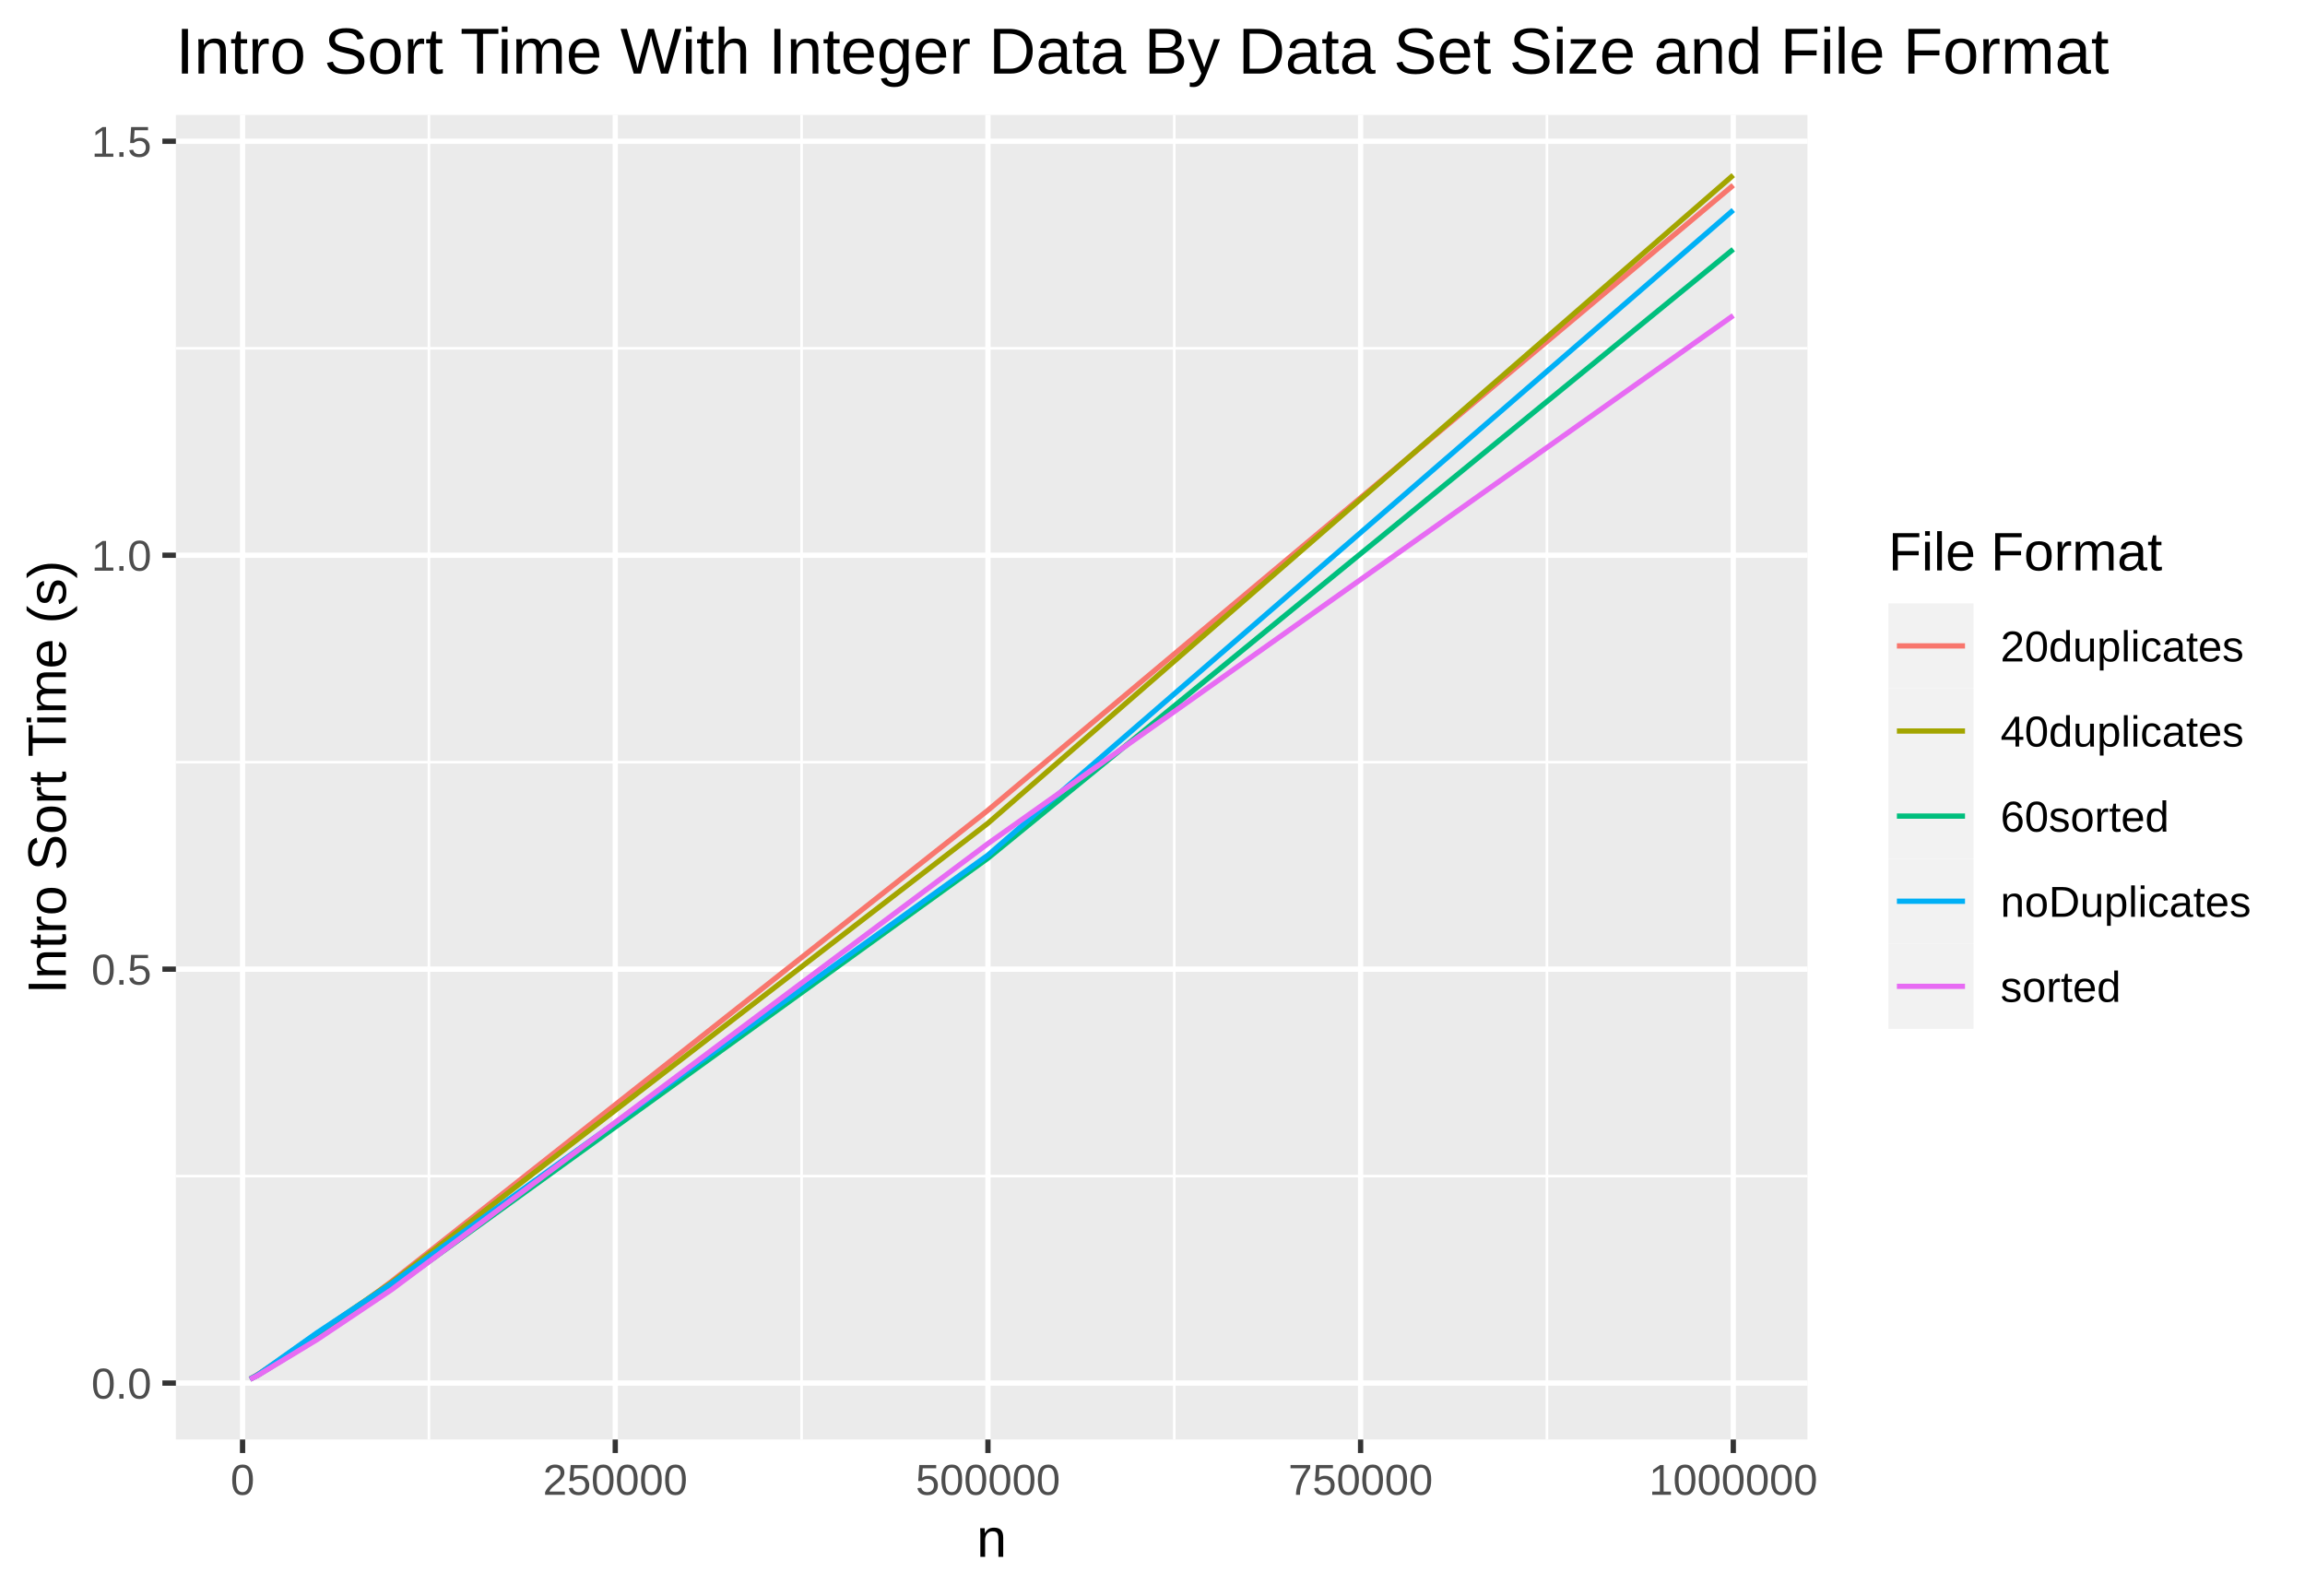
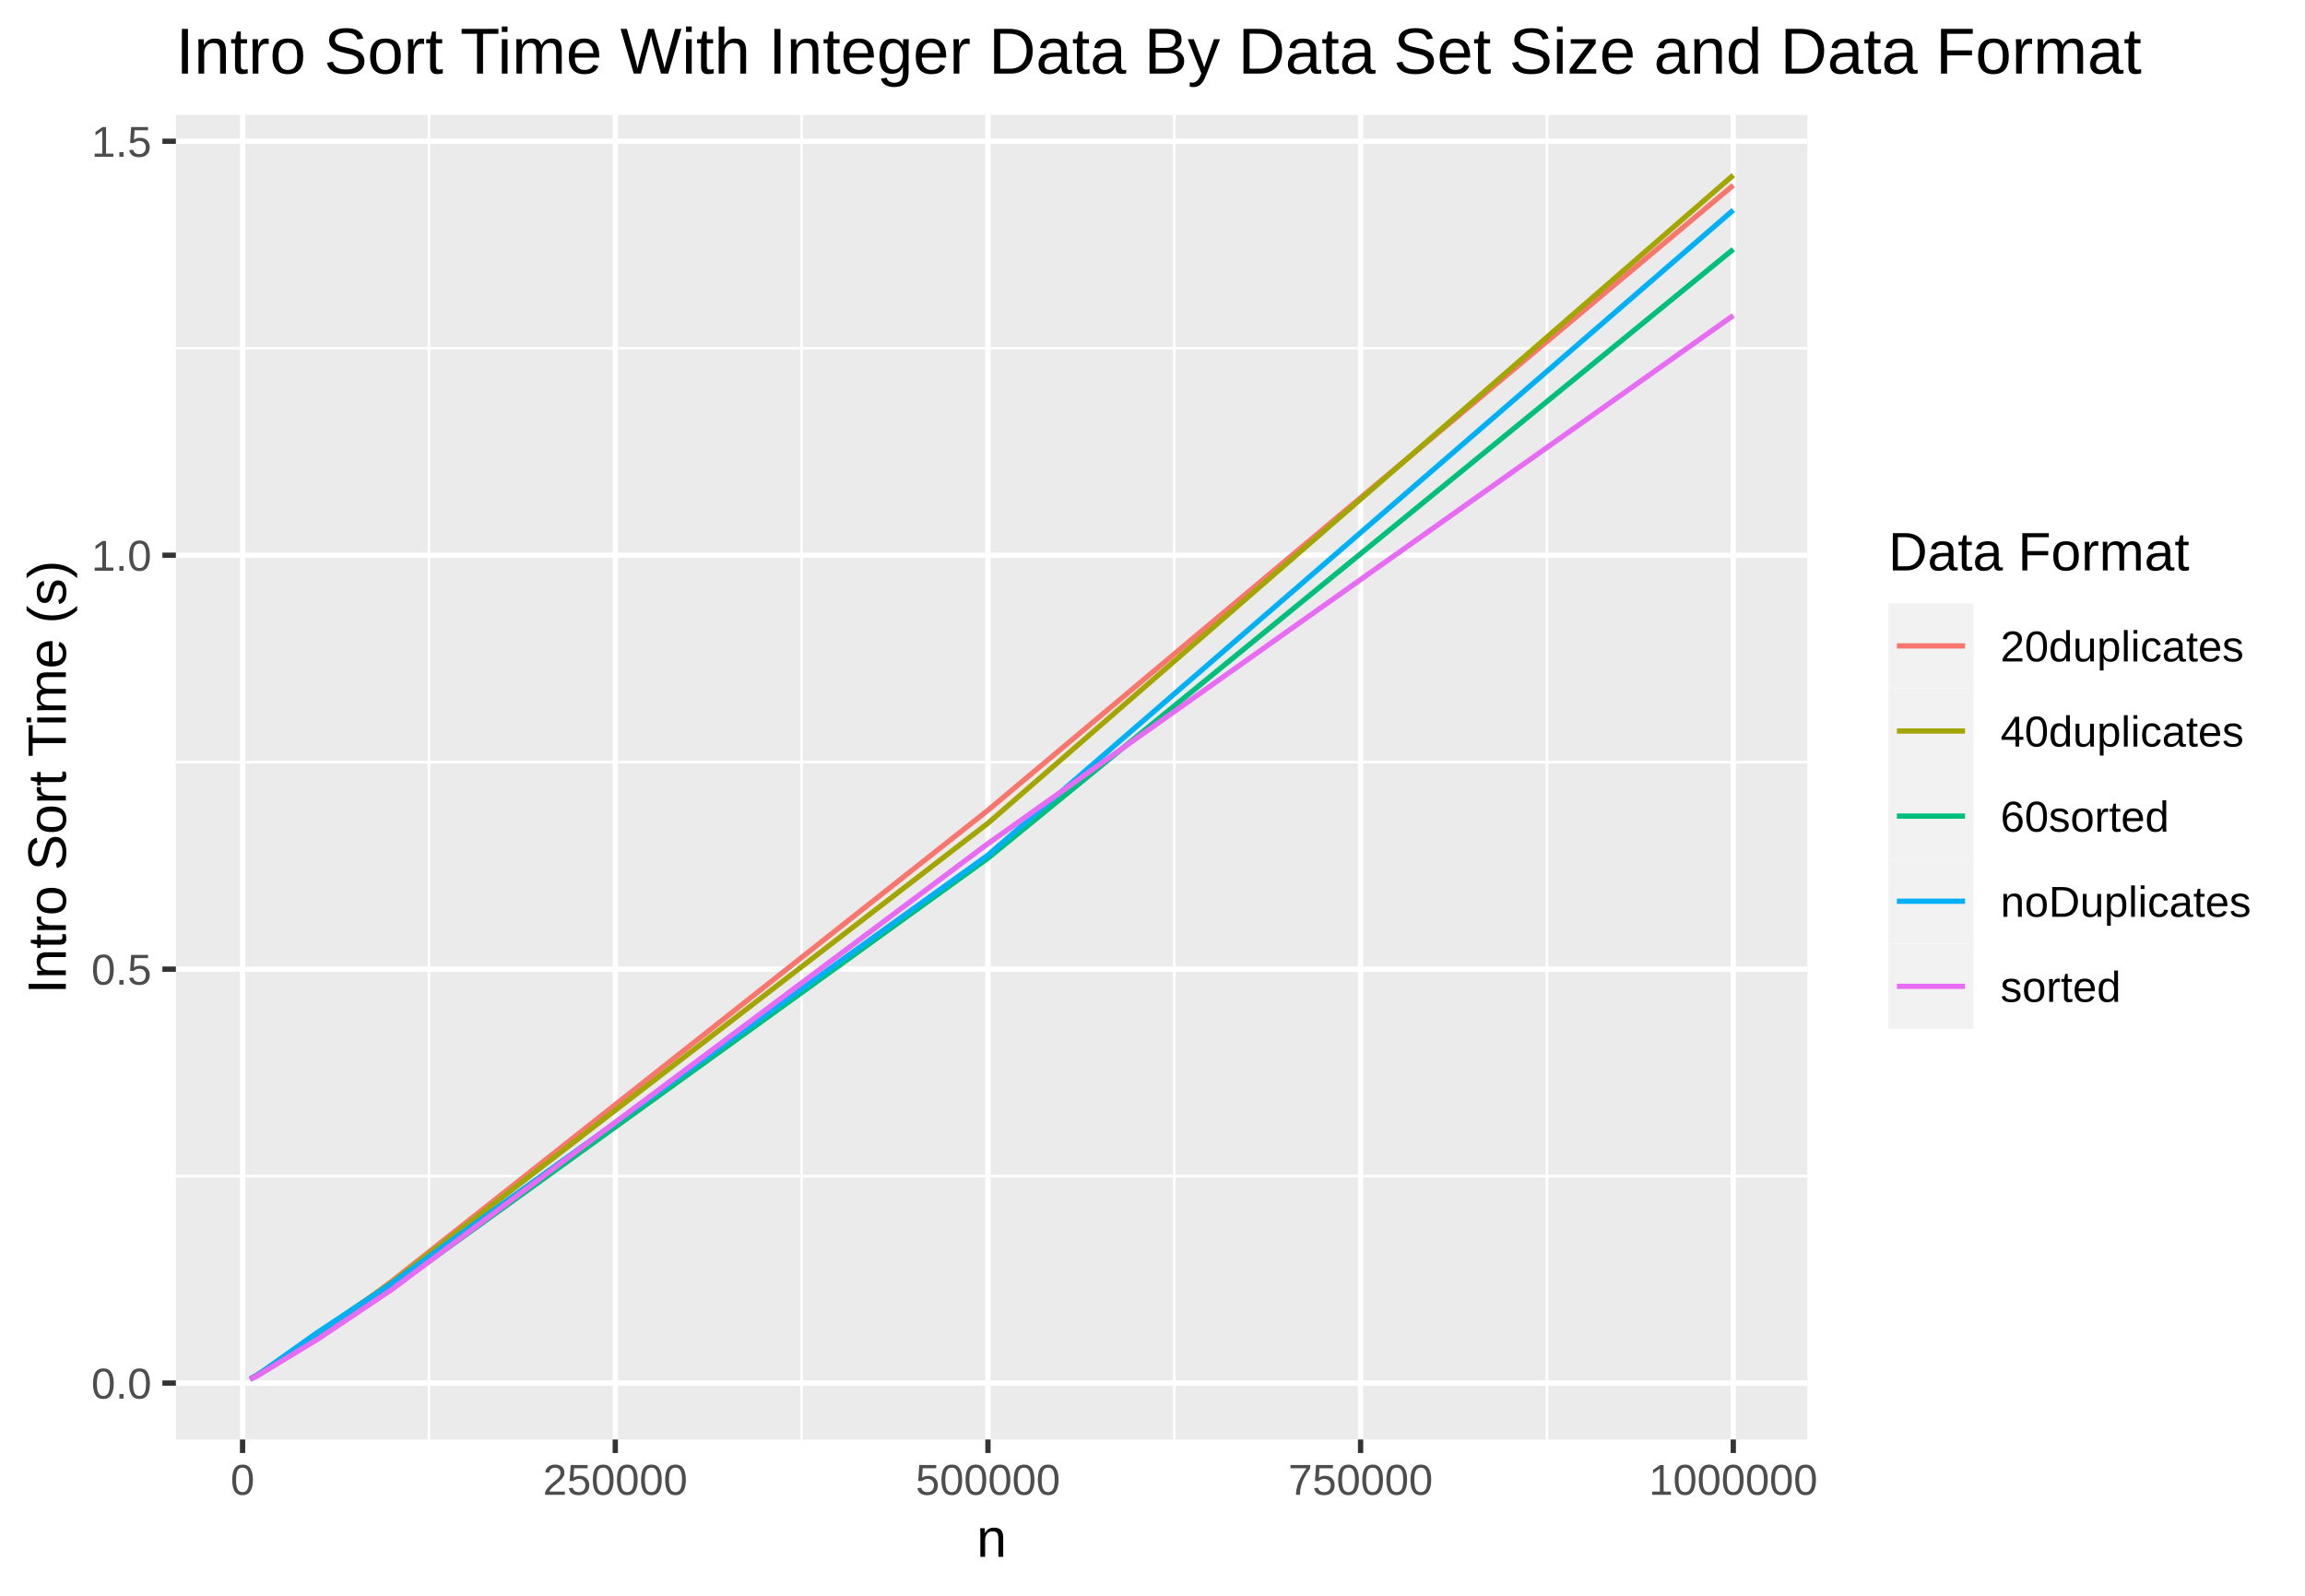
<svg xmlns="http://www.w3.org/2000/svg" class="svglite" width="468.00pt" height="324.00pt" viewBox="0 0 468.00 324.00">
  <defs>
    <style type="text/css">
    .svglite line, .svglite polyline, .svglite polygon, .svglite path, .svglite rect, .svglite circle {
      fill: none;
      stroke: #000000;
      stroke-linecap: round;
      stroke-linejoin: round;
      stroke-miterlimit: 10.00;
    }
    .svglite text {
      white-space: pre;
    }
  </style>
  </defs>
  <rect width="100%" height="100%" style="stroke: none; fill: #FFFFFF;" />
  <defs>
    <clipPath id="cpMC4wMHw0NjguMDB8MC4wMHwzMjQuMDA=">
      <rect x="0.00" y="0.00" width="468.00" height="324.00" />
    </clipPath>
  </defs>
  <g clip-path="url(#cpMC4wMHw0NjguMDB8MC4wMHwzMjQuMDA=)">
    <rect x="0" y="0.00" width="468.00" height="324.00" style="stroke-width: 1.07; stroke: #FFFFFF; fill: #FFFFFF;" />
  </g>
  <defs>
    <clipPath id="cpMzUuNzF8MzY2Ljk4fDIzLjM0fDI5Mi4yNw==">
      <rect x="35.71" y="23.34" width="331.27" height="268.93" />
    </clipPath>
  </defs>
  <g clip-path="url(#cpMzUuNzF8MzY2Ljk4fDIzLjM0fDI5Mi4yNw==)">
    <rect x="35.71" y="23.34" width="331.27" height="268.93" style="stroke-width: 1.07; stroke: none; fill: #EBEBEB;" />
    <polyline points="35.71,238.79 366.98,238.79 " style="stroke-width: 0.53; stroke: #FFFFFF; stroke-linecap: butt;" />
    <polyline points="35.71,154.75 366.98,154.75 " style="stroke-width: 0.53; stroke: #FFFFFF; stroke-linecap: butt;" />
    <polyline points="35.71,70.71 366.98,70.71 " style="stroke-width: 0.53; stroke: #FFFFFF; stroke-linecap: butt;" />
    <polyline points="87.09,292.27 87.09,23.34 " style="stroke-width: 0.53; stroke: #FFFFFF; stroke-linecap: butt;" />
    <polyline points="162.75,292.27 162.75,23.34 " style="stroke-width: 0.53; stroke: #FFFFFF; stroke-linecap: butt;" />
    <polyline points="238.42,292.27 238.42,23.34 " style="stroke-width: 0.53; stroke: #FFFFFF; stroke-linecap: butt;" />
    <polyline points="314.08,292.27 314.08,23.34 " style="stroke-width: 0.53; stroke: #FFFFFF; stroke-linecap: butt;" />
    <polyline points="35.71,280.81 366.98,280.81 " style="stroke-width: 1.07; stroke: #FFFFFF; stroke-linecap: butt;" />
    <polyline points="35.71,196.77 366.98,196.77 " style="stroke-width: 1.07; stroke: #FFFFFF; stroke-linecap: butt;" />
    <polyline points="35.71,112.73 366.98,112.73 " style="stroke-width: 1.07; stroke: #FFFFFF; stroke-linecap: butt;" />
    <polyline points="35.71,28.68 366.98,28.68 " style="stroke-width: 1.07; stroke: #FFFFFF; stroke-linecap: butt;" />
    <polyline points="49.25,292.27 49.25,23.34 " style="stroke-width: 1.07; stroke: #FFFFFF; stroke-linecap: butt;" />
    <polyline points="124.92,292.27 124.92,23.34 " style="stroke-width: 1.07; stroke: #FFFFFF; stroke-linecap: butt;" />
    <polyline points="200.59,292.27 200.59,23.34 " style="stroke-width: 1.07; stroke: #FFFFFF; stroke-linecap: butt;" />
    <polyline points="276.25,292.27 276.25,23.34 " style="stroke-width: 1.07; stroke: #FFFFFF; stroke-linecap: butt;" />
    <polyline points="351.92,292.27 351.92,23.34 " style="stroke-width: 1.07; stroke: #FFFFFF; stroke-linecap: butt;" />
    <polyline points="50.77,280.04 52.28,279.09 64.39,271.43 79.52,260.16 200.59,164.51 351.92,37.61 " style="stroke-width: 1.07; stroke: #F8766D; stroke-linecap: butt;" />
    <polyline points="50.77,280.00 52.28,279.23 64.39,270.74 79.52,260.39 200.59,167.14 351.92,35.56 " style="stroke-width: 1.07; stroke: #A3A500; stroke-linecap: butt;" />
    <polyline points="50.77,279.97 52.28,279.25 64.39,271.76 79.52,261.58 200.59,174.24 351.92,50.61 " style="stroke-width: 1.07; stroke: #00BF7D; stroke-linecap: butt;" />
    <polyline points="50.77,280.03 52.28,279.18 64.39,270.58 79.52,260.58 200.59,173.62 351.92,42.65 " style="stroke-width: 1.07; stroke: #00B0F6; stroke-linecap: butt;" />
    <polyline points="50.77,280.04 52.28,279.30 64.39,271.97 79.52,261.83 200.59,171.28 351.92,64.06 " style="stroke-width: 1.07; stroke: #E76BF3; stroke-linecap: butt;" />
  </g>
  <g clip-path="url(#cpMC4wMHw0NjguMDB8MC4wMHwzMjQuMDA=)">
    <text x="30.78" y="283.97" text-anchor="end" style="font-size: 8.80px;fill: #4D4D4D; font-family: &quot;Arial&quot;;" textLength="12.23px" lengthAdjust="spacingAndGlyphs">0.0</text>
    <text x="30.78" y="199.92" text-anchor="end" style="font-size: 8.80px;fill: #4D4D4D; font-family: &quot;Arial&quot;;" textLength="12.23px" lengthAdjust="spacingAndGlyphs">0.5</text>
    <text x="30.78" y="115.88" text-anchor="end" style="font-size: 8.80px;fill: #4D4D4D; font-family: &quot;Arial&quot;;" textLength="12.23px" lengthAdjust="spacingAndGlyphs">1.0</text>
    <text x="30.78" y="31.84" text-anchor="end" style="font-size: 8.80px;fill: #4D4D4D; font-family: &quot;Arial&quot;;" textLength="12.23px" lengthAdjust="spacingAndGlyphs">1.5</text>
    <polyline points="32.97,280.81 35.71,280.81 " style="stroke-width: 1.07; stroke: #333333; stroke-linecap: butt;" />
    <polyline points="32.97,196.77 35.71,196.77 " style="stroke-width: 1.07; stroke: #333333; stroke-linecap: butt;" />
    <polyline points="32.97,112.73 35.71,112.73 " style="stroke-width: 1.07; stroke: #333333; stroke-linecap: butt;" />
    <polyline points="32.97,28.68 35.71,28.68 " style="stroke-width: 1.07; stroke: #333333; stroke-linecap: butt;" />
    <polyline points="49.25,295.01 49.25,292.27 " style="stroke-width: 1.07; stroke: #333333; stroke-linecap: butt;" />
    <polyline points="124.92,295.01 124.92,292.27 " style="stroke-width: 1.07; stroke: #333333; stroke-linecap: butt;" />
    <polyline points="200.59,295.01 200.59,292.27 " style="stroke-width: 1.07; stroke: #333333; stroke-linecap: butt;" />
    <polyline points="276.25,295.01 276.25,292.27 " style="stroke-width: 1.07; stroke: #333333; stroke-linecap: butt;" />
    <polyline points="351.92,295.01 351.92,292.27 " style="stroke-width: 1.07; stroke: #333333; stroke-linecap: butt;" />
    <text x="49.25" y="303.50" text-anchor="middle" style="font-size: 8.80px;fill: #4D4D4D; font-family: &quot;Arial&quot;;" textLength="4.90px" lengthAdjust="spacingAndGlyphs">0</text>
    <text x="124.92" y="303.50" text-anchor="middle" style="font-size: 8.80px;fill: #4D4D4D; font-family: &quot;Arial&quot;;" textLength="29.38px" lengthAdjust="spacingAndGlyphs">250000</text>
    <text x="200.59" y="303.50" text-anchor="middle" style="font-size: 8.80px;fill: #4D4D4D; font-family: &quot;Arial&quot;;" textLength="29.38px" lengthAdjust="spacingAndGlyphs">500000</text>
    <text x="276.25" y="303.50" text-anchor="middle" style="font-size: 8.80px;fill: #4D4D4D; font-family: &quot;Arial&quot;;" textLength="29.38px" lengthAdjust="spacingAndGlyphs">750000</text>
    <text x="351.92" y="303.50" text-anchor="middle" style="font-size: 8.80px;fill: #4D4D4D; font-family: &quot;Arial&quot;;" textLength="34.27px" lengthAdjust="spacingAndGlyphs">1000000</text>
    <text x="201.34" y="316.09" text-anchor="middle" style="font-size: 11.00px; font-family: &quot;Arial&quot;;" textLength="6.12px" lengthAdjust="spacingAndGlyphs">n</text>
    <text transform="translate(13.37,157.80) rotate(-90)" text-anchor="middle" style="font-size: 11.00px; font-family: &quot;Arial&quot;;" textLength="88.62px" lengthAdjust="spacingAndGlyphs">Intro Sort Time (s)</text>
    <rect x="377.93" y="101.22" width="84.59" height="113.16" style="stroke-width: 1.07; stroke: none; fill: #FFFFFF;" />
-     <text x="383.41" y="115.81" style="font-size: 11.00px; font-family: &quot;Arial&quot;;" textLength="55.61px" lengthAdjust="spacingAndGlyphs">File Format</text>
+     <text x="383.41" y="115.81" style="font-size: 11.00px; font-family: &quot;Arial&quot;;" textLength="61.13px" lengthAdjust="spacingAndGlyphs">Data Format</text>
    <rect x="383.41" y="122.50" width="17.28" height="17.28" style="stroke-width: 1.07; stroke: none; fill: #F2F2F2;" />
    <line x1="385.14" y1="131.14" x2="398.97" y2="131.14" style="stroke-width: 1.07; stroke: #F8766D; stroke-linecap: butt;" />
    <rect x="383.41" y="139.78" width="17.28" height="17.28" style="stroke-width: 1.07; stroke: none; fill: #F2F2F2;" />
    <line x1="385.14" y1="148.42" x2="398.97" y2="148.42" style="stroke-width: 1.07; stroke: #A3A500; stroke-linecap: butt;" />
    <rect x="383.41" y="157.06" width="17.28" height="17.28" style="stroke-width: 1.07; stroke: none; fill: #F2F2F2;" />
    <line x1="385.14" y1="165.70" x2="398.97" y2="165.70" style="stroke-width: 1.07; stroke: #00BF7D; stroke-linecap: butt;" />
    <rect x="383.41" y="174.34" width="17.28" height="17.28" style="stroke-width: 1.07; stroke: none; fill: #F2F2F2;" />
    <line x1="385.14" y1="182.98" x2="398.97" y2="182.98" style="stroke-width: 1.07; stroke: #00B0F6; stroke-linecap: butt;" />
    <rect x="383.41" y="191.62" width="17.28" height="17.28" style="stroke-width: 1.07; stroke: none; fill: #F2F2F2;" />
    <line x1="385.14" y1="200.26" x2="398.97" y2="200.26" style="stroke-width: 1.07; stroke: #E76BF3; stroke-linecap: butt;" />
    <text x="406.17" y="134.30" style="font-size: 8.80px; font-family: &quot;Arial&quot;;" textLength="49.41px" lengthAdjust="spacingAndGlyphs">20duplicates</text>
    <text x="406.17" y="151.58" style="font-size: 8.80px; font-family: &quot;Arial&quot;;" textLength="49.41px" lengthAdjust="spacingAndGlyphs">40duplicates</text>
    <text x="406.17" y="168.86" style="font-size: 8.80px; font-family: &quot;Arial&quot;;" textLength="34.25px" lengthAdjust="spacingAndGlyphs">60sorted</text>
    <text x="406.17" y="186.14" style="font-size: 8.80px; font-family: &quot;Arial&quot;;" textLength="50.87px" lengthAdjust="spacingAndGlyphs">noDuplicates</text>
    <text x="406.17" y="203.42" style="font-size: 8.80px; font-family: &quot;Arial&quot;;" textLength="24.46px" lengthAdjust="spacingAndGlyphs">sorted</text>
-     <text x="35.71" y="14.94" style="font-size: 13.20px; font-family: &quot;Arial&quot;;" textLength="392.95px" lengthAdjust="spacingAndGlyphs">Intro Sort Time With Integer Data By Data Set Size and File Format</text>
+     <text x="35.71" y="14.94" style="font-size: 13.20px; font-family: &quot;Arial&quot;;" textLength="399.56px" lengthAdjust="spacingAndGlyphs">Intro Sort Time With Integer Data By Data Set Size and Data Format</text>
  </g>
</svg>
